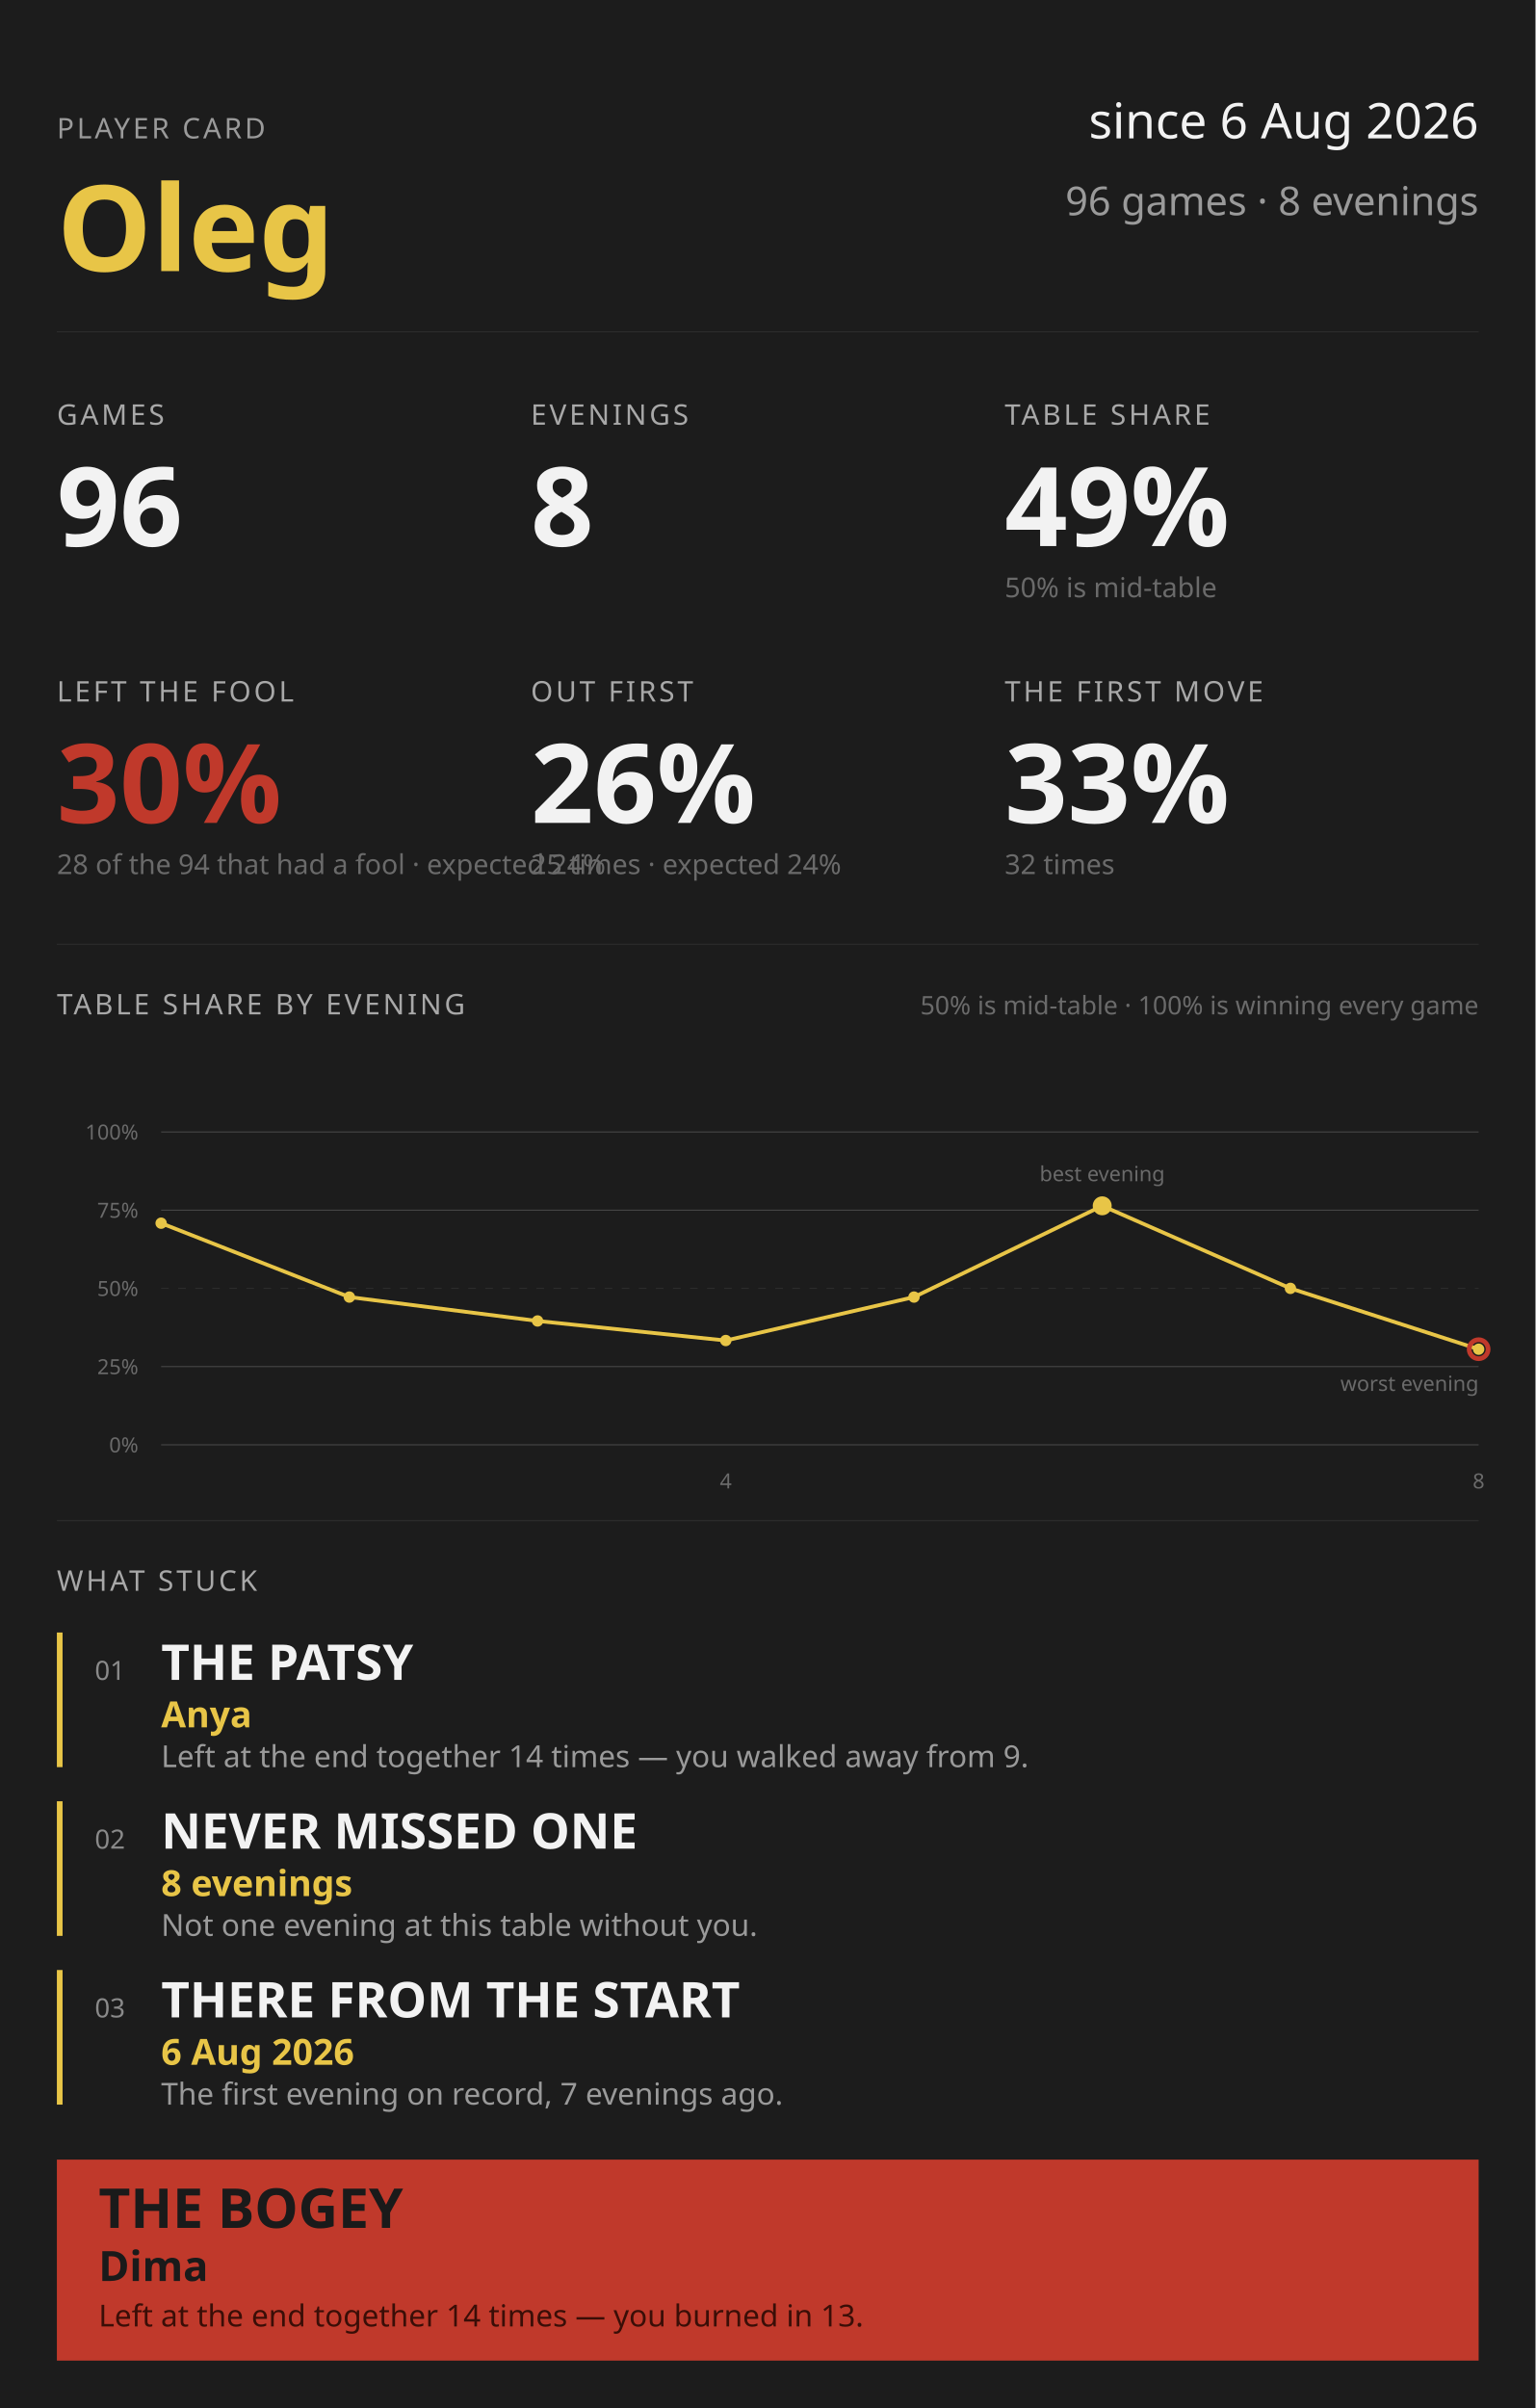
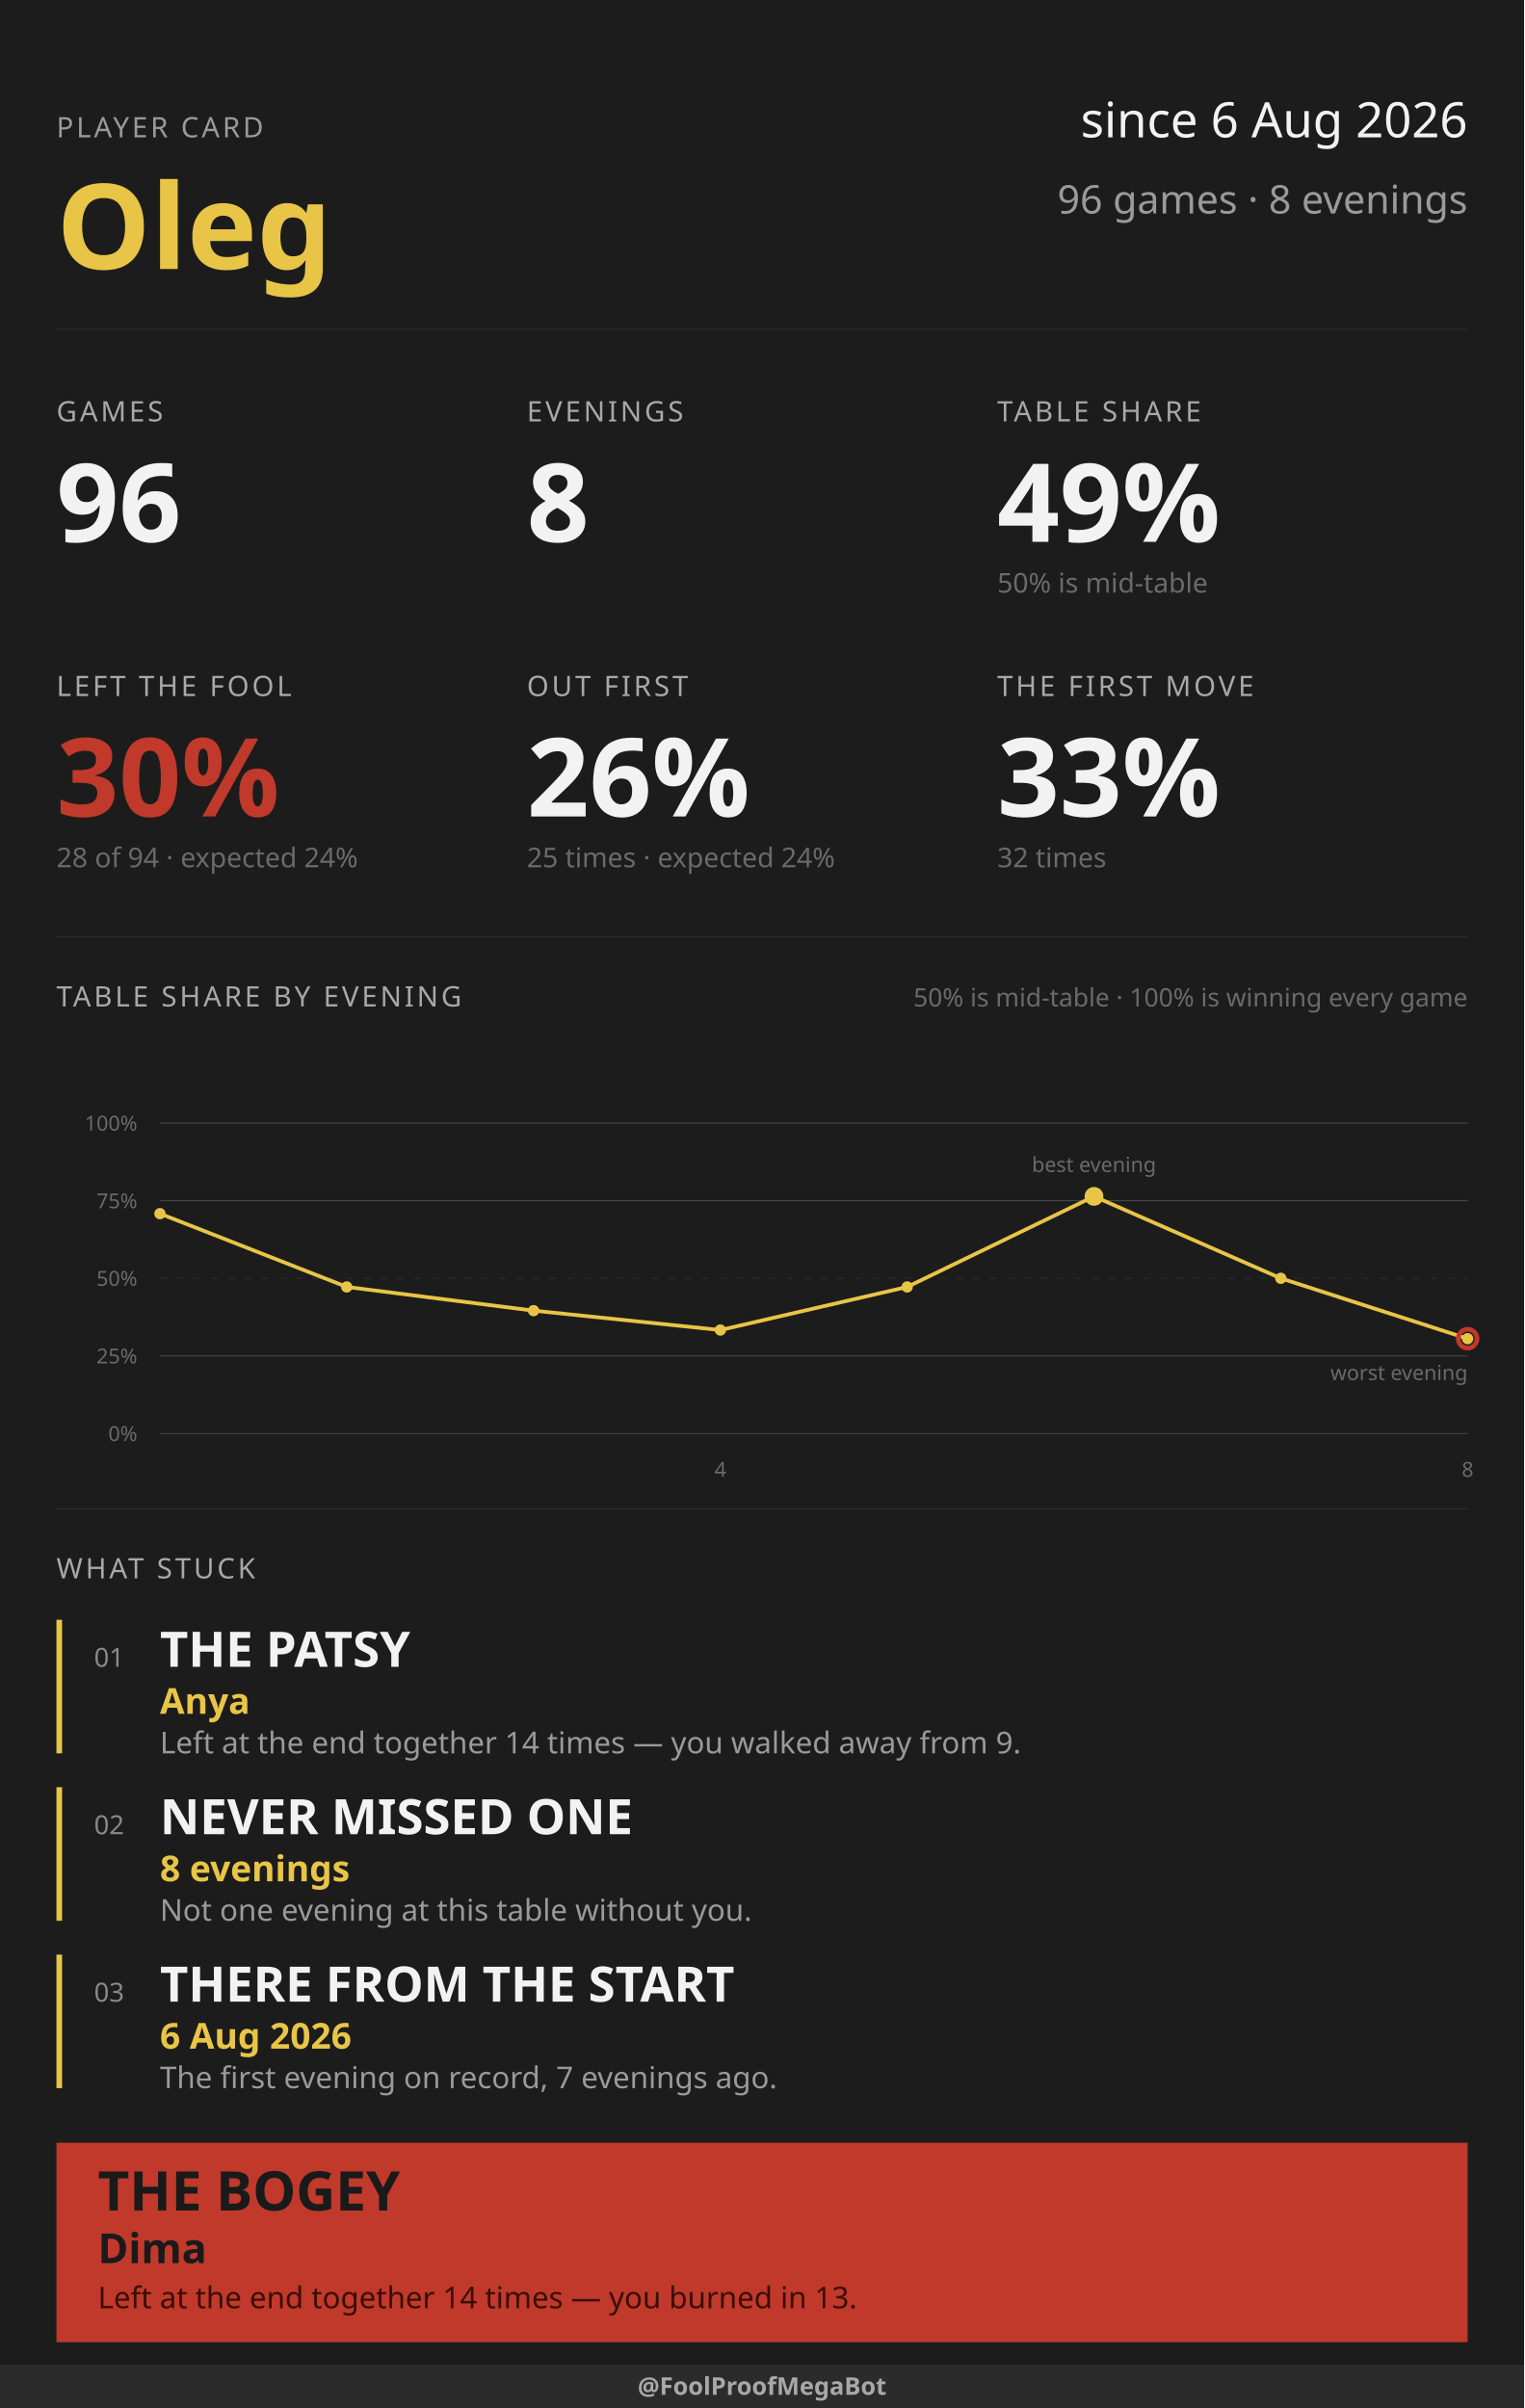
- <svg xmlns="http://www.w3.org/2000/svg" width="1620" height="2540" viewBox="0 0 1620 2540">
-   <rect x="0" y="0" width="1620" height="2540" fill="#1c1c1c" />
+ <svg xmlns="http://www.w3.org/2000/svg" width="1620" height="2560" viewBox="0 0 1620 2560">
+   <rect x="0" y="0" width="1620" height="2560" fill="#1c1c1c" />
  <text x="60" y="146" fill="#9a9a9a" font-family="Noto Sans" font-size="30" letter-spacing="3">PLAYER CARD</text>
  <text x="60" y="286" fill="#e8c547" font-family="Noto Sans" font-weight="bold" font-size="126">Oleg</text>
  <text x="1560" y="146" fill="#f2f2f2" font-family="Noto Sans" font-size="52" text-anchor="end">since 6 Aug 2026</text>
  <text x="1560" y="227" fill="#9a9a9a" font-family="Noto Sans" font-size="42" text-anchor="end">96 games · 8 evenings</text>
  <line x1="60" y1="350" x2="1560" y2="350" stroke="#2e2e2e" stroke-width="1" />
  <text x="60" y="448" fill="#a8a8a8" font-family="Noto Sans" font-size="30" letter-spacing="3">GAMES</text>
  <text x="60" y="576" fill="#f2f2f2" font-family="Noto Sans" font-weight="bold" font-size="116">96</text>
  <text x="560" y="448" fill="#a8a8a8" font-family="Noto Sans" font-size="30" letter-spacing="3">EVENINGS</text>
  <text x="560" y="576" fill="#f2f2f2" font-family="Noto Sans" font-weight="bold" font-size="116">8</text>
  <text x="1060" y="448" fill="#a8a8a8" font-family="Noto Sans" font-size="30" letter-spacing="3">TABLE SHARE</text>
  <text x="1060" y="576" fill="#f2f2f2" font-family="Noto Sans" font-weight="bold" font-size="116">49%</text>
  <text x="1060" y="630" fill="#6a6a6a" font-family="Noto Sans" font-size="29">50% is mid-table</text>
  <text x="60" y="740" fill="#a8a8a8" font-family="Noto Sans" font-size="30" letter-spacing="3">LEFT THE FOOL</text>
  <text x="60" y="868" fill="#c0392b" font-family="Noto Sans" font-weight="bold" font-size="116">30%</text>
-   <text x="60" y="922" fill="#6a6a6a" font-family="Noto Sans" font-size="29">28 of the 94 that had a fool · expected 24%</text>
+   <text x="60" y="922" fill="#6a6a6a" font-family="Noto Sans" font-size="29">28 of 94 · expected 24%</text>
  <text x="560" y="740" fill="#a8a8a8" font-family="Noto Sans" font-size="30" letter-spacing="3">OUT FIRST</text>
  <text x="560" y="868" fill="#f2f2f2" font-family="Noto Sans" font-weight="bold" font-size="116">26%</text>
  <text x="560" y="922" fill="#6a6a6a" font-family="Noto Sans" font-size="29">25 times · expected 24%</text>
  <text x="1060" y="740" fill="#a8a8a8" font-family="Noto Sans" font-size="30" letter-spacing="3">THE FIRST MOVE</text>
  <text x="1060" y="868" fill="#f2f2f2" font-family="Noto Sans" font-weight="bold" font-size="116">33%</text>
  <text x="1060" y="922" fill="#6a6a6a" font-family="Noto Sans" font-size="29">32 times</text>
  <line x1="60" y1="996" x2="1560" y2="996" stroke="#2e2e2e" stroke-width="1" />
  <text x="60" y="1070" fill="#a8a8a8" font-family="Noto Sans" font-size="30" letter-spacing="3">TABLE SHARE BY EVENING</text>
  <text x="1560" y="1070" fill="#6a6a6a" font-family="Noto Sans" font-size="27" text-anchor="end">50% is mid-table · 100% is winning every game</text>
  <line x1="170" y1="1524" x2="1560" y2="1524" stroke="#4a4a4a" stroke-width="1" />
  <text x="146" y="1532" fill="#6a6a6a" font-family="Noto Sans" font-size="22" text-anchor="end">0%</text>
  <line x1="170" y1="1441.5" x2="1560" y2="1441.5" stroke="#4a4a4a" stroke-width="1" />
  <text x="146" y="1449.5" fill="#6a6a6a" font-family="Noto Sans" font-size="22" text-anchor="end">25%</text>
  <line x1="170" y1="1359" x2="1560" y2="1359" stroke="#2e2e2e" stroke-width="1" stroke-dasharray="8 10" />
  <text x="146" y="1367" fill="#6a6a6a" font-family="Noto Sans" font-size="22" text-anchor="end">50%</text>
  <line x1="170" y1="1276.5" x2="1560" y2="1276.5" stroke="#4a4a4a" stroke-width="1" />
  <text x="146" y="1284.5" fill="#6a6a6a" font-family="Noto Sans" font-size="22" text-anchor="end">75%</text>
  <line x1="170" y1="1194" x2="1560" y2="1194" stroke="#4a4a4a" stroke-width="1" />
  <text x="146" y="1202" fill="#6a6a6a" font-family="Noto Sans" font-size="22" text-anchor="end">100%</text>
  <path d="M170 1290.25 L368.57 1368.17 L567.14 1393.38 L765.71 1414 L964.29 1368.17 L1162.86 1271.92 L1361.43 1359 L1560 1423.17" fill="none" stroke="#e8c547" stroke-width="4" />
  <circle cx="170" cy="1290.25" r="6" fill="#e8c547" />
  <circle cx="368.57" cy="1368.17" r="6" fill="#e8c547" />
  <circle cx="567.14" cy="1393.38" r="6" fill="#e8c547" />
  <circle cx="765.71" cy="1414" r="6" fill="#e8c547" />
  <circle cx="964.29" cy="1368.17" r="6" fill="#e8c547" />
  <circle cx="1162.86" cy="1271.92" r="6" fill="#e8c547" />
  <circle cx="1361.43" cy="1359" r="6" fill="#e8c547" />
  <circle cx="1560" cy="1423.17" r="6" fill="#e8c547" />
  <circle cx="1162.86" cy="1271.92" r="10" fill="#e8c547" />
  <text x="1162.86" y="1245.92" fill="#6a6a6a" font-family="Noto Sans" font-size="22" text-anchor="middle">best evening</text>
  <circle cx="1560" cy="1423.17" r="10" fill="none" stroke="#c0392b" stroke-width="5" />
  <text x="1560" y="1467.17" fill="#6a6a6a" font-family="Noto Sans" font-size="22" text-anchor="end">worst evening</text>
  <text x="765.71" y="1570" fill="#6a6a6a" font-family="Noto Sans" font-size="22" text-anchor="middle">4</text>
  <text x="1560" y="1570" fill="#6a6a6a" font-family="Noto Sans" font-size="22" text-anchor="middle">8</text>
  <line x1="60" y1="1604" x2="1560" y2="1604" stroke="#2e2e2e" stroke-width="1" />
  <text x="60" y="1678" fill="#a8a8a8" font-family="Noto Sans" font-size="30" letter-spacing="3">WHAT STUCK</text>
  <rect x="60" y="1722" width="6" height="142" fill="#e8c547" />
  <text x="100" y="1772" fill="#8a8a8a" font-family="Noto Sans" font-size="28">01</text>
  <text x="170" y="1772" fill="#f2f2f2" font-family="Noto Sans" font-weight="bold" font-size="52">THE PATSY</text>
  <text x="170" y="1822" fill="#e8c547" font-family="Noto Sans" font-weight="bold" font-size="38">Anya</text>
  <text x="170" y="1864" fill="#9a9a9a" font-family="Noto Sans" font-size="32">Left at the end together 14 times — you walked away from 9.</text>
  <rect x="60" y="1900" width="6" height="142" fill="#e8c547" />
  <text x="100" y="1950" fill="#8a8a8a" font-family="Noto Sans" font-size="28">02</text>
  <text x="170" y="1950" fill="#f2f2f2" font-family="Noto Sans" font-weight="bold" font-size="52">NEVER MISSED ONE</text>
  <text x="170" y="2000" fill="#e8c547" font-family="Noto Sans" font-weight="bold" font-size="38">8 evenings</text>
  <text x="170" y="2042" fill="#9a9a9a" font-family="Noto Sans" font-size="32">Not one evening at this table without you.</text>
  <rect x="60" y="2078" width="6" height="142" fill="#e8c547" />
  <text x="100" y="2128" fill="#8a8a8a" font-family="Noto Sans" font-size="28">03</text>
  <text x="170" y="2128" fill="#f2f2f2" font-family="Noto Sans" font-weight="bold" font-size="52">THERE FROM THE START</text>
  <text x="170" y="2178" fill="#e8c547" font-family="Noto Sans" font-weight="bold" font-size="38">6 Aug 2026</text>
  <text x="170" y="2220" fill="#9a9a9a" font-family="Noto Sans" font-size="32">The first evening on record, 7 evenings ago.</text>
  <rect x="60" y="2278" width="1500" height="212" fill="#c0392b" />
  <text x="104" y="2350" fill="#1a1a1a" font-family="Noto Sans" font-weight="bold" font-size="58">THE BOGEY</text>
  <text x="104" y="2406" fill="#1a1a1a" font-family="Noto Sans" font-weight="bold" font-size="44">Dima</text>
  <text x="104" y="2454" fill="#3a0e07" font-family="Noto Sans" font-size="32">Left at the end together 14 times — you burned in 13.</text>
+   <rect x="0" y="2514" width="1620" height="46" fill="#2b2b2b" />
+   <text x="810" y="2546" fill="#a8a8a8" font-family="Noto Sans" font-weight="bold" font-size="26" text-anchor="middle">@FoolProofMegaBot</text>
</svg>
